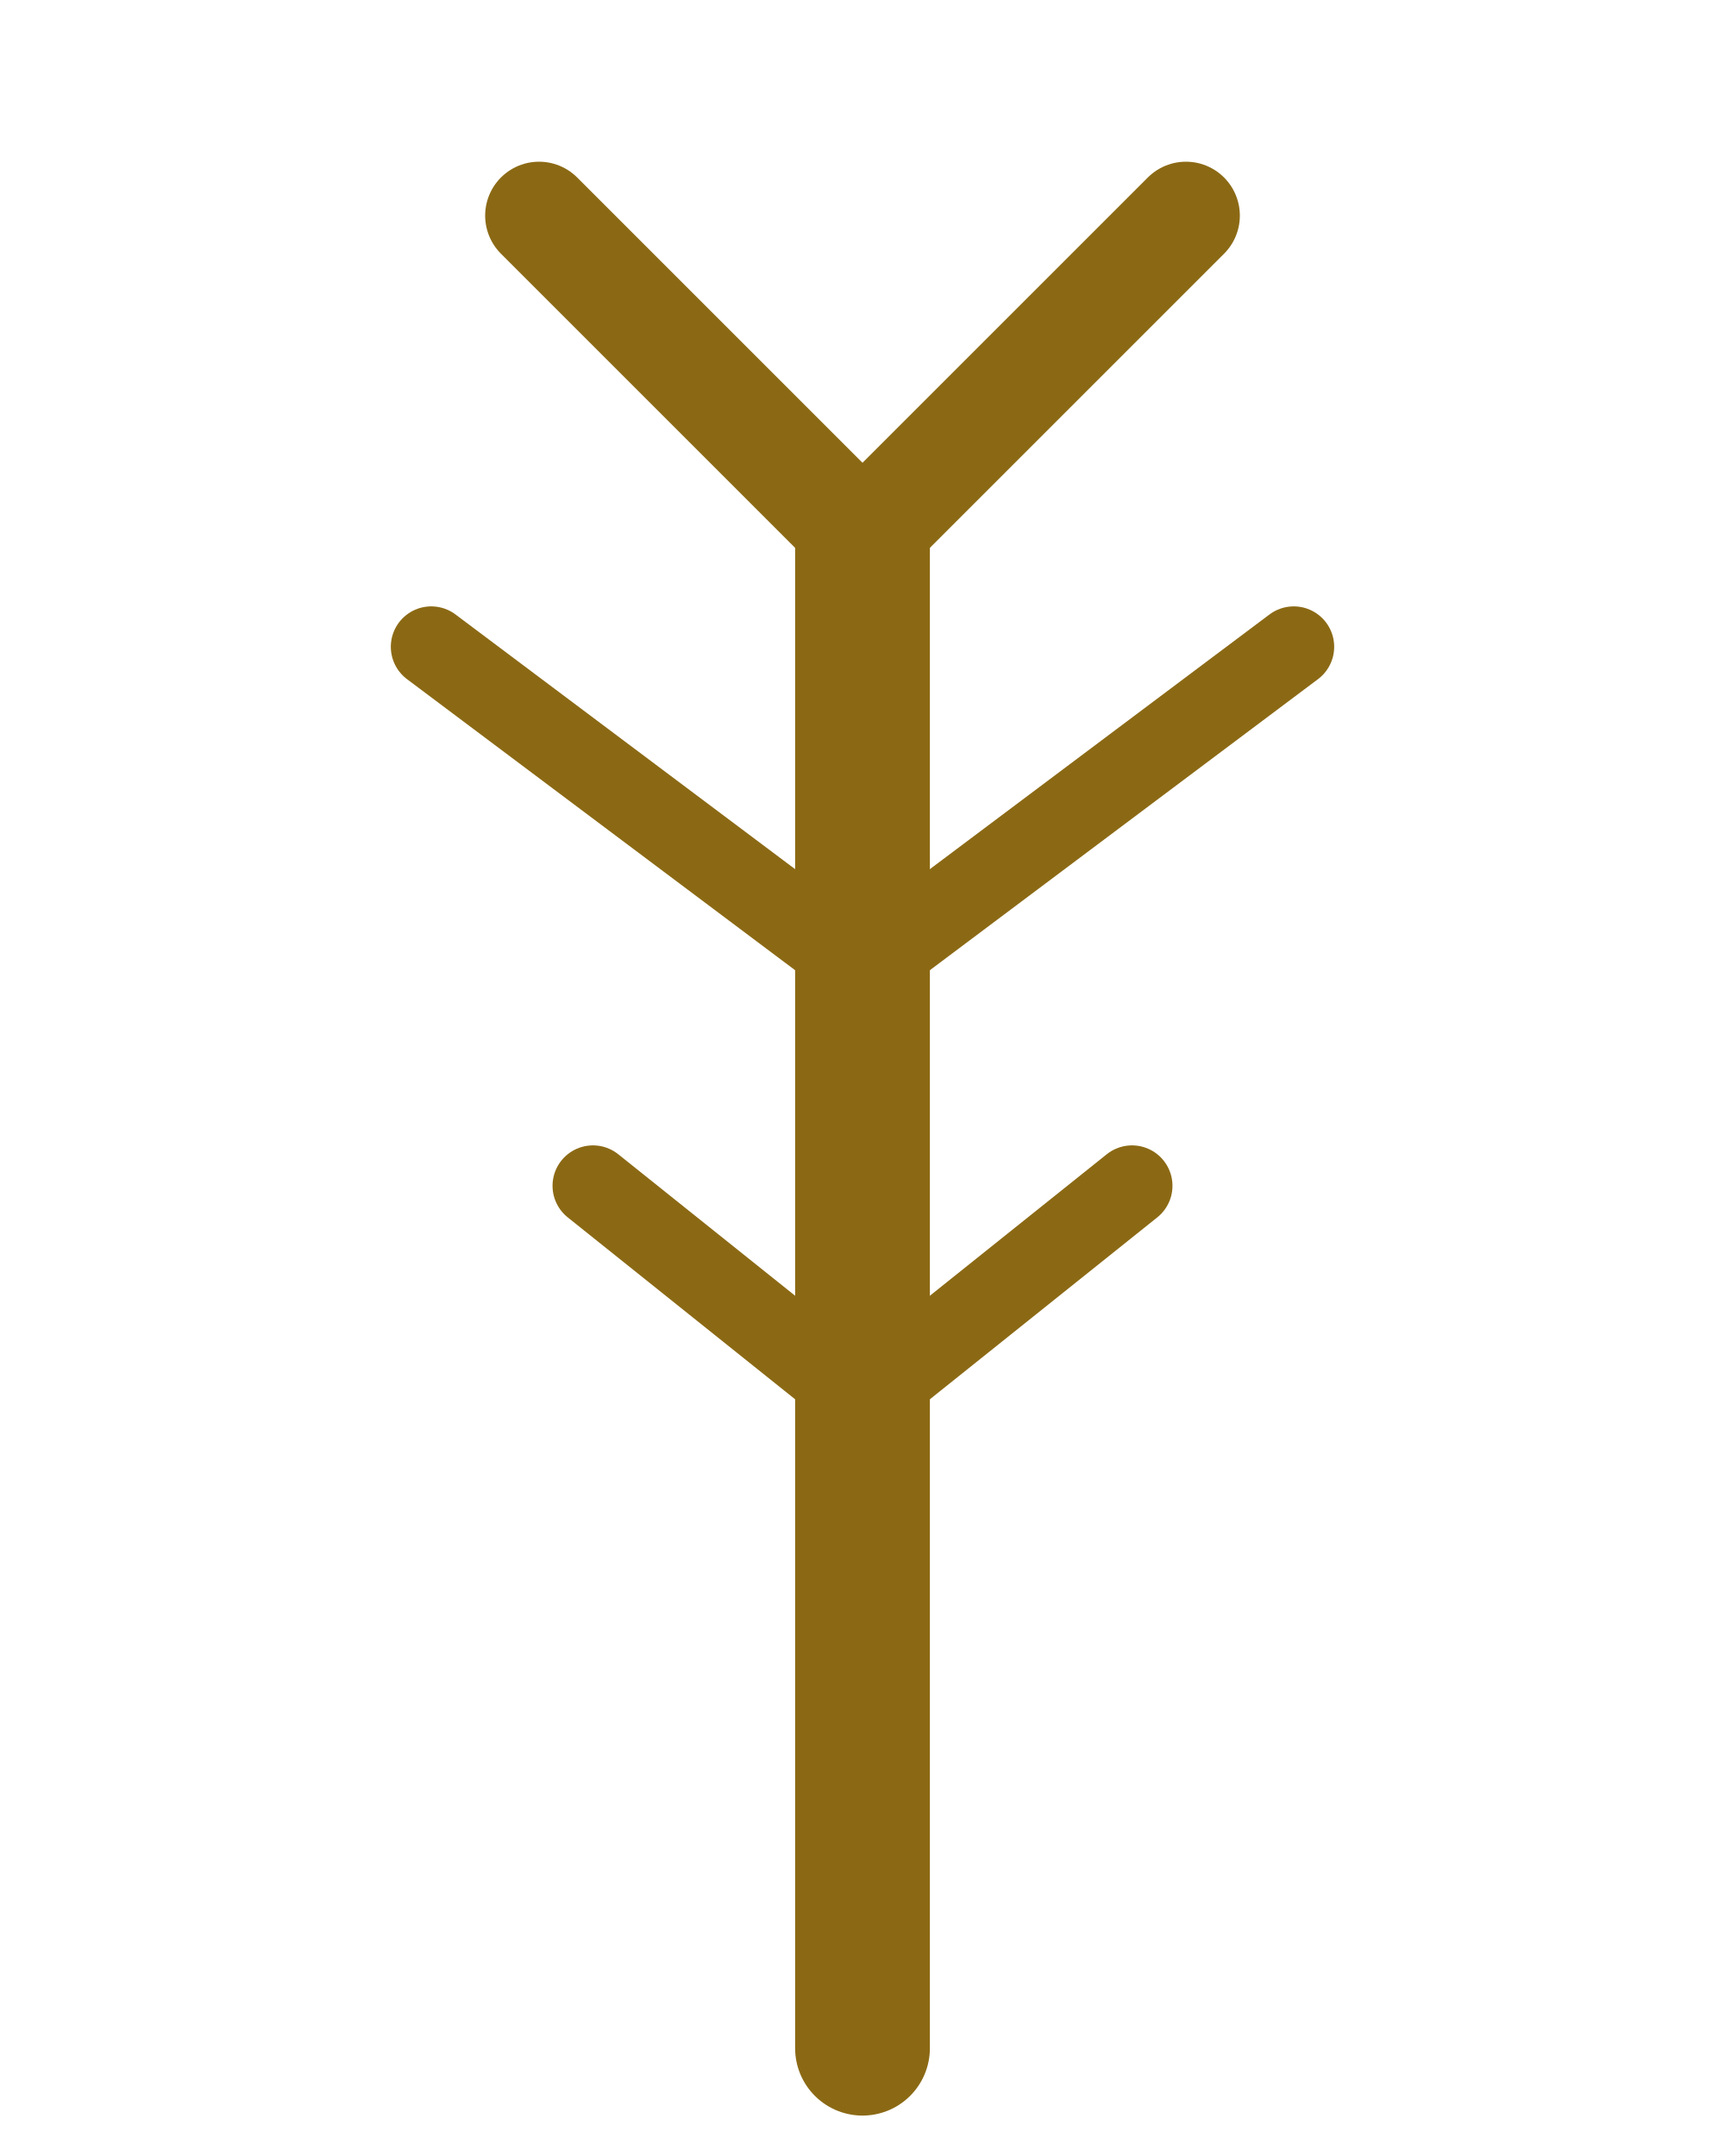
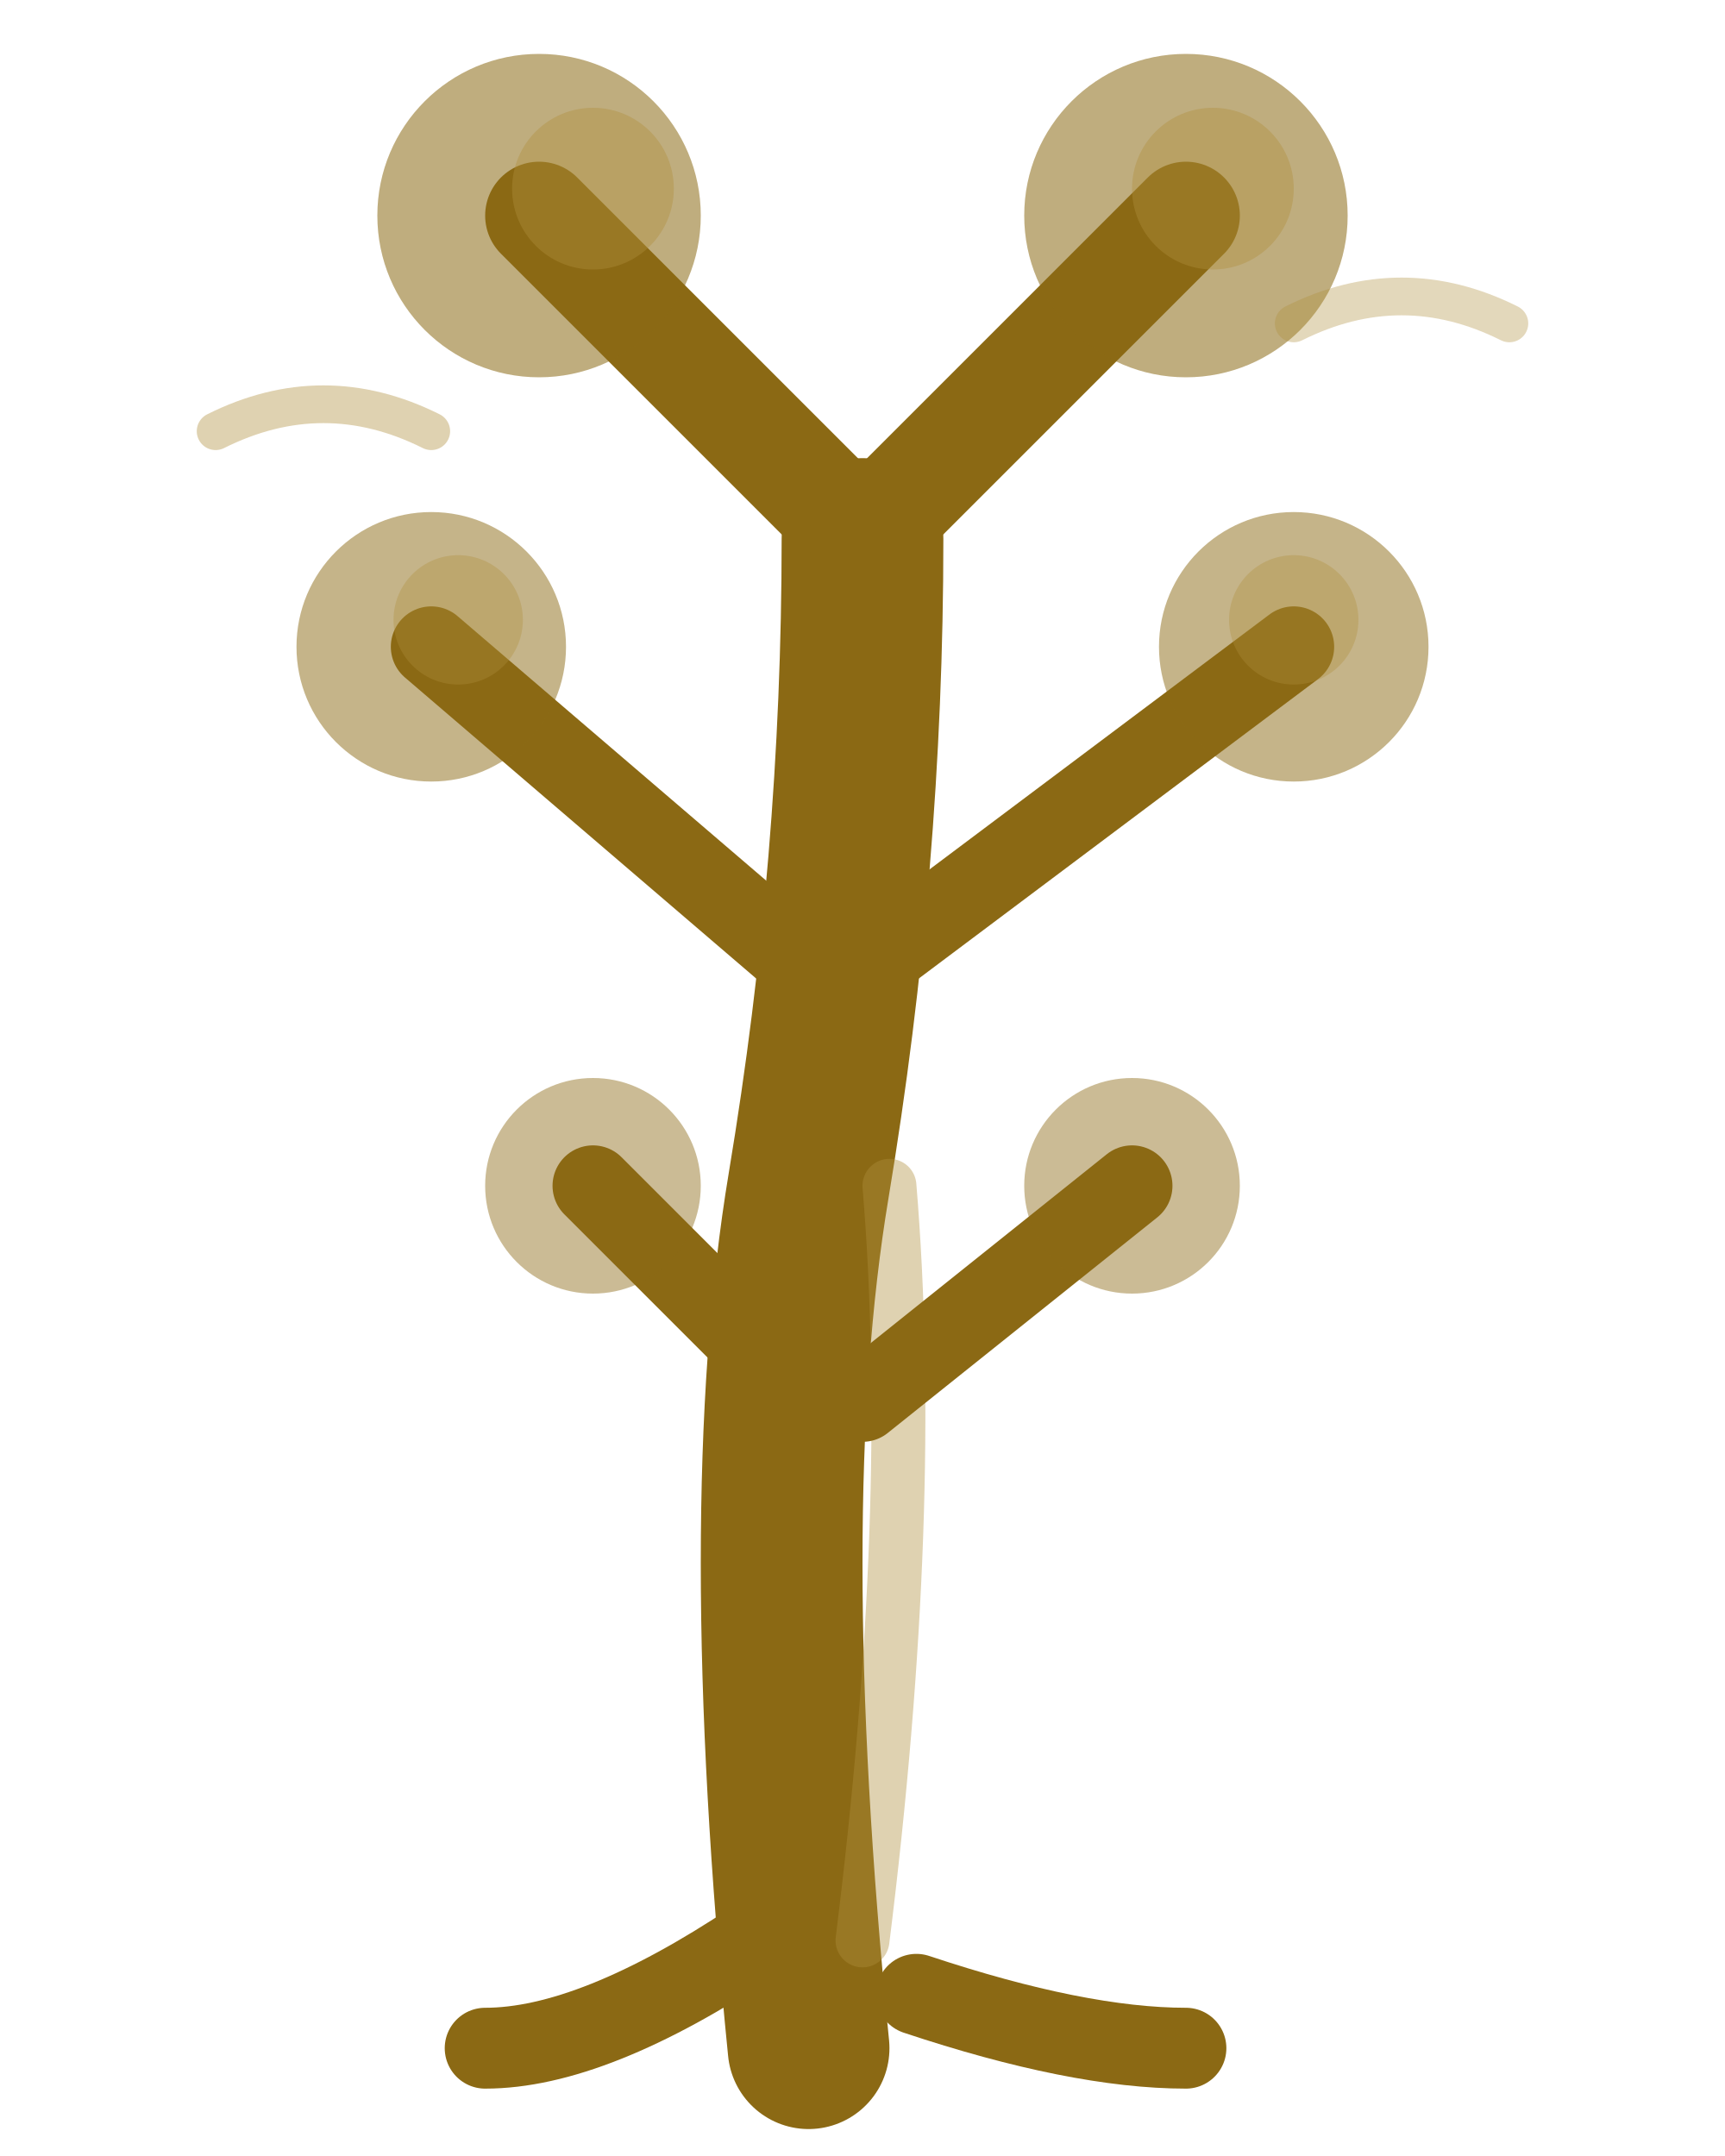
<svg xmlns="http://www.w3.org/2000/svg" width="32" height="40" viewBox="0 0 32 40" fill="none">
-   <path d="M16 38V10" stroke="#8B6914" stroke-width="2.5" stroke-linecap="round" />
+   <path d="M15 38Q14 28 15 22Q16 16 16 10" stroke="#8B6914" stroke-width="3" stroke-linecap="round" />
+   <path d="M16 36Q17 28 16.5 22" stroke="#B08E3C" stroke-width="1" stroke-linecap="round" opacity="0.4" />
+   <path d="M14 36Q11 38 9 38" stroke="#8B6914" stroke-width="1.5" stroke-linecap="round" />
+   <path d="M17 37Q20 38 22 38" stroke="#8B6914" stroke-width="1.5" stroke-linecap="round" />
  <path d="M16 10L10 4" stroke="#8B6914" stroke-width="2" stroke-linecap="round" />
  <path d="M16 10L22 4" stroke="#8B6914" stroke-width="2" stroke-linecap="round" />
-   <path d="M16 18L8 12" stroke="#8B6914" stroke-width="1.5" stroke-linecap="round" />
+   <path d="M15 18L8 12" stroke="#8B6914" stroke-width="1.5" stroke-linecap="round" />
  <path d="M16 18L24 12" stroke="#8B6914" stroke-width="1.5" stroke-linecap="round" />
-   <path d="M16 26L11 22" stroke="#8B6914" stroke-width="1.5" stroke-linecap="round" />
+   <path d="M15 26L11 22" stroke="#8B6914" stroke-width="1.5" stroke-linecap="round" />
  <path d="M16 26L21 22" stroke="#8B6914" stroke-width="1.5" stroke-linecap="round" />
+   <circle cx="10" cy="4" r="3" fill="#8B6914" opacity="0.55" />
+   <circle cx="22" cy="4" r="3" fill="#8B6914" opacity="0.55" />
+   <circle cx="8" cy="12" r="2.5" fill="#8B6914" opacity="0.5" />
+   <circle cx="24" cy="12" r="2.5" fill="#8B6914" opacity="0.5" />
+   <circle cx="11" cy="22" r="2" fill="#8B6914" opacity="0.45" />
+   <circle cx="21" cy="22" r="2" fill="#8B6914" opacity="0.45" />
+   <circle cx="11" cy="3.5" r="1.5" fill="#B08E3C" opacity="0.4" />
+   <circle cx="22.5" cy="3.5" r="1.5" fill="#B08E3C" opacity="0.4" />
+   <circle cx="8.5" cy="11.5" r="1.2" fill="#B08E3C" opacity="0.35" />
+   <circle cx="24" cy="11.5" r="1.2" fill="#B08E3C" opacity="0.35" />
+   <path d="M4 8Q6 7 8 8" stroke="#B08E3C" stroke-width="0.7" stroke-linecap="round" fill="none" opacity="0.4" />
+   <path d="M24 6Q26 5 28 6" stroke="#B08E3C" stroke-width="0.7" stroke-linecap="round" fill="none" opacity="0.35" />
</svg>
